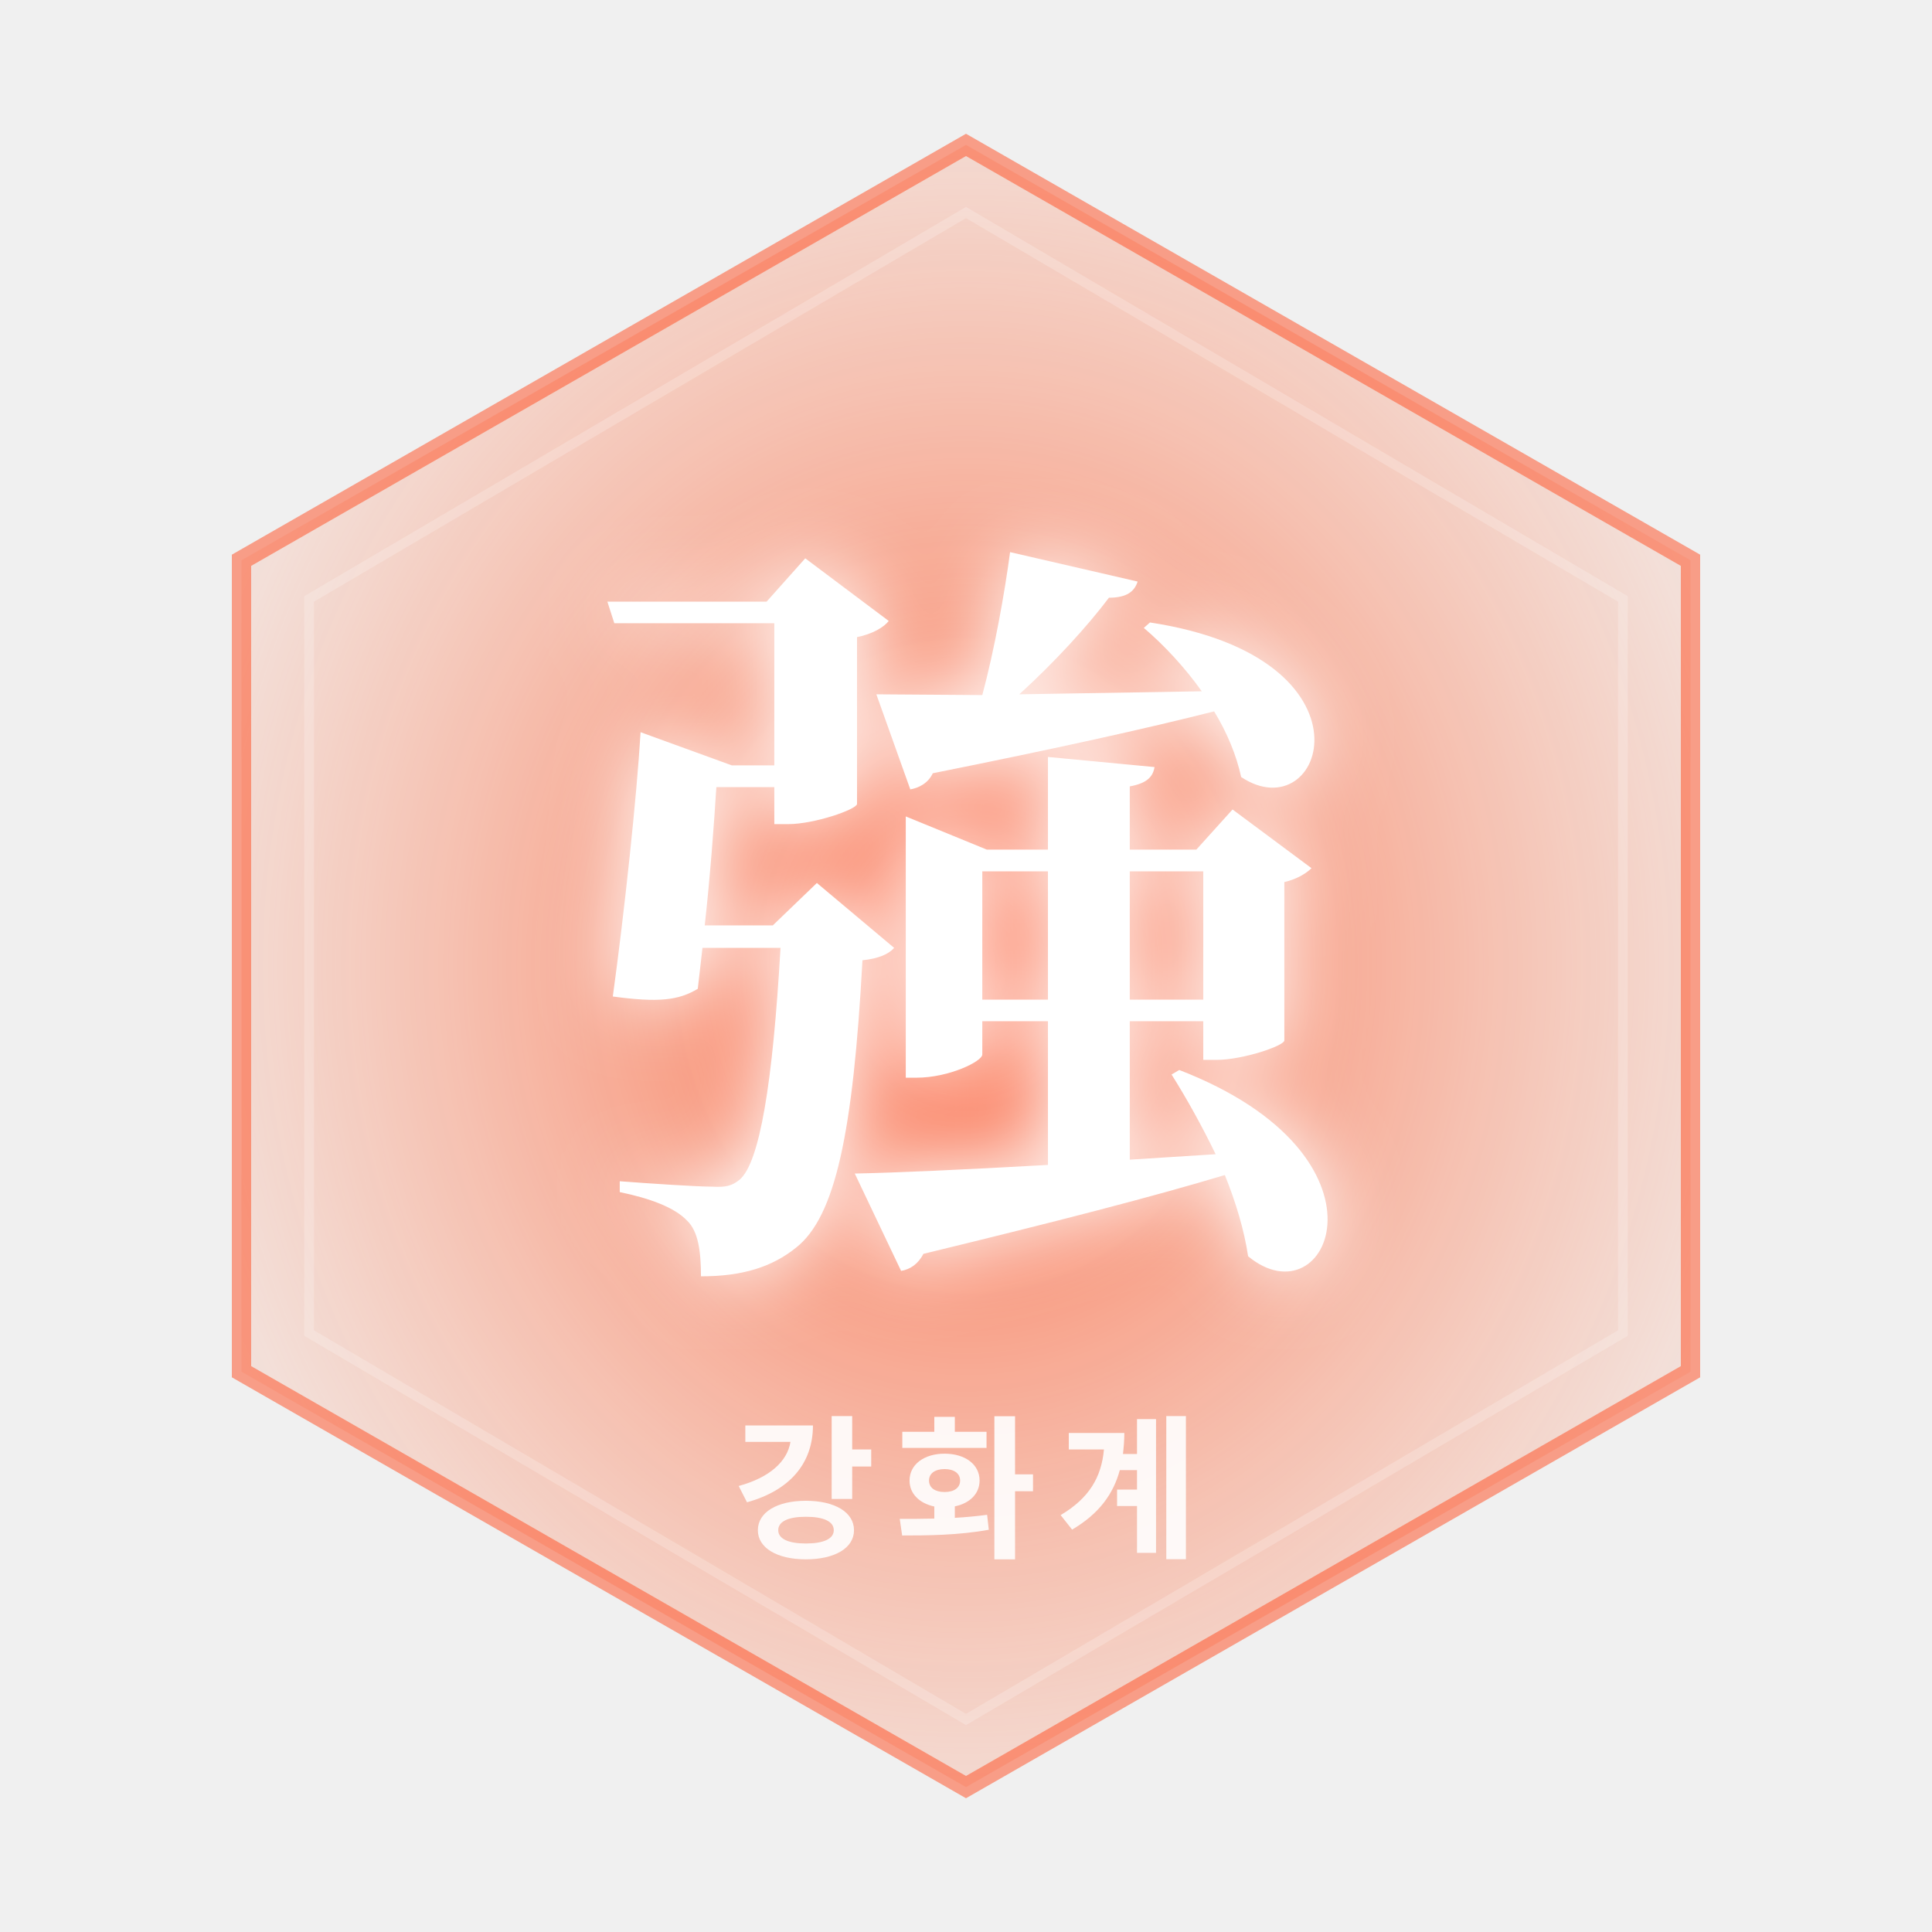
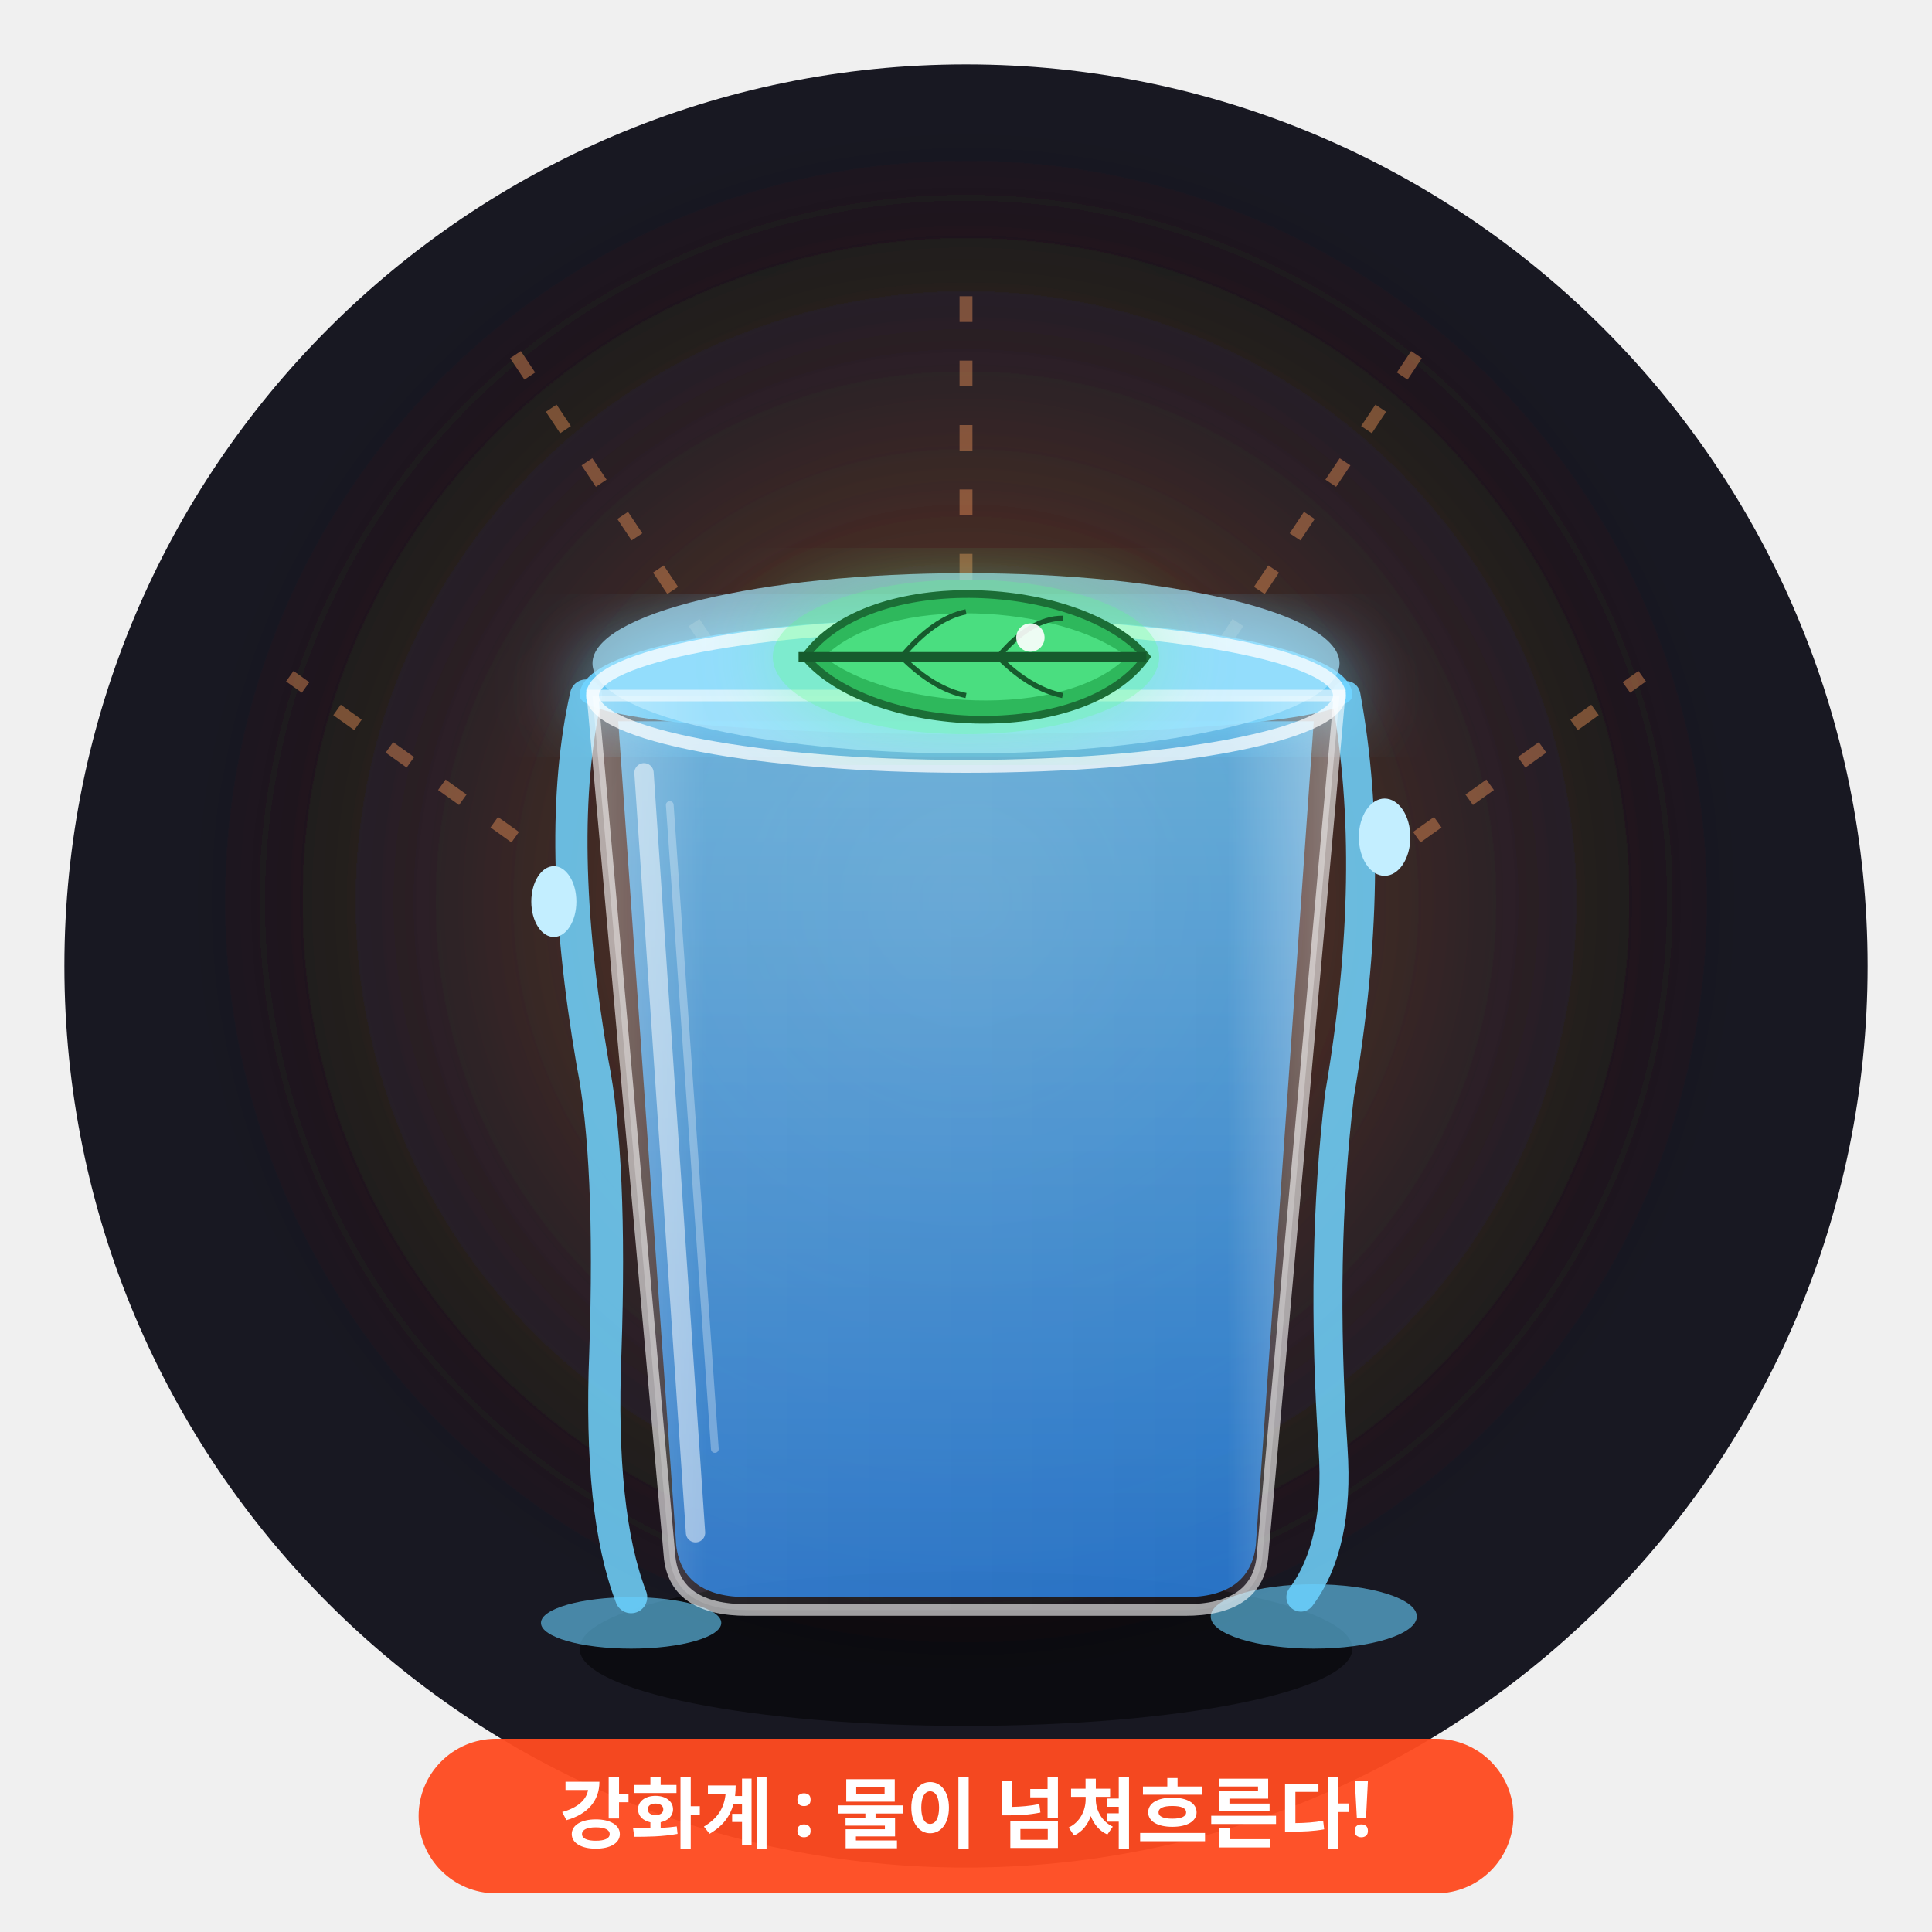
- <svg xmlns="http://www.w3.org/2000/svg" viewBox="0 0 200 200">
+ <svg xmlns="http://www.w3.org/2000/svg" viewBox="0 0 300 300" width="100%" height="100%">
  <defs>
-     <radialGradient id="grad" cx="50%" cy="50%" r="60%">
-       <stop offset="0%" stop-color="#ff4b1f" stop-opacity="0.8" />
-       <stop offset="100%" stop-color="#ff9068" stop-opacity="0.1" />
+     <radialGradient id="bgGlow" cx="50%" cy="50%" r="60%">
+       <stop offset="0%" stop-color="#ff7e40" stop-opacity="0.3" />
+       <stop offset="100%" stop-color="#111118" stop-opacity="0" />
    </radialGradient>
-     <filter id="glow">
-       <feGaussianBlur stdDeviation="4" result="coloredBlur" />
+     <linearGradient id="glassWall" x1="0%" y1="0%" x2="100%" y2="0%">
+       <stop offset="0%" stop-color="#ffffff" stop-opacity="0.35" />
+       <stop offset="15%" stop-color="#ffffff" stop-opacity="0.1" />
+       <stop offset="85%" stop-color="#ffffff" stop-opacity="0.05" />
+       <stop offset="100%" stop-color="#ffffff" stop-opacity="0.4" />
+     </linearGradient>
+     <linearGradient id="waterGrad" x1="0%" y1="0%" x2="0%" y2="100%">
+       <stop offset="0%" stop-color="#60c5ff" stop-opacity="0.8" />
+       <stop offset="100%" stop-color="#1d74d4" stop-opacity="0.9" />
+     </linearGradient>
+     <filter id="auraGlow" x="-20%" y="-20%" width="140%" height="140%">
+       <feGaussianBlur stdDeviation="6" result="blur" />
      <feMerge>
-         <feMergeNode in="coloredBlur" />
+         <feMergeNode in="blur" />
        <feMergeNode in="SourceGraphic" />
      </feMerge>
    </filter>
+     <style>
+       @keyframes overflowWave {
+         0%, 100% { transform: translateY(0) scaleY(1); }
+         50% { transform: translateY(-3px) scaleY(1.05); }
+       }
+       @keyframes dropFall1 {
+         0% { transform: translateY(0); opacity: 0; }
+         30% { opacity: 0.9; }
+         80% { opacity: 0.8; }
+         100% { transform: translateY(85px); opacity: 0; }
+       }
+       @keyframes dropFall2 {
+         0% { transform: translateY(0); opacity: 0; }
+         25% { opacity: 1; }
+         85% { opacity: 0.9; }
+         100% { transform: translateY(95px); opacity: 0; }
+       }
+       @keyframes leafFloat {
+         0%, 100% { transform: translateY(0) rotate(-2deg); }
+         50% { transform: translateY(-4px) rotate(3deg); }
+       }
+       @keyframes auraPulse {
+         0%, 100% { opacity: 0.7; transform: scale(1); }
+         50% { opacity: 1; transform: scale(1.04); }
+       }
+       .wave-dome { animation: overflowWave 2.5s ease-in-out infinite; transform-origin: 150px 105px; }
+       .falling-drop1 { animation: dropFall1 2s cubic-bezier(0.4, 0, 0.2, 1) infinite; }
+       .falling-drop2 { animation: dropFall2 2.3s cubic-bezier(0.4, 0, 0.2, 1) infinite 0.9s; }
+       .floating-leaf { animation: leafFloat 3s ease-in-out infinite; transform-origin: 150px 102px; }
+       .aura-glow { animation: auraPulse 2s ease-in-out infinite; transform-origin: 150px 150px; }
+     </style>
  </defs>
-   <polygon points="100,15 175,58 175,142 100,185 25,142 25,58" fill="url(#grad)" stroke="#ff4b1f" stroke-width="2" stroke-opacity="0.5" />
-   <polygon points="100,22 168,62 168,138 100,178 32,138 32,62" fill="none" stroke="#ffffff" stroke-width="1" stroke-opacity="0.2" />
-   <text x="100" y="125" font-family="'Malgun Gothic', 'Noto Serif CJK KR', 'Batang', serif" font-size="80" font-weight="bold" fill="#ffffff" text-anchor="middle" filter="url(#glow)">強</text>
-   <text x="100" y="160" font-family="'Noto Sans KR', sans-serif" font-size="16" font-weight="700" fill="#ffffff" opacity="0.9" text-anchor="middle" letter-spacing="2">강화계</text>
+   <circle cx="150" cy="150" r="140" fill="#181822" />
+   <circle cx="150" cy="140" r="115" fill="url(#bgGlow)" class="aura-glow" filter="url(#auraGlow)" />
+   <g stroke="#ff9d5c" stroke-width="2" opacity="0.4" stroke-dasharray="4 6" class="aura-glow">
+     <line x1="150" y1="90" x2="150" y2="40" />
+     <line x1="110" y1="100" x2="80" y2="55" />
+     <line x1="190" y1="100" x2="220" y2="55" />
+     <line x1="80" y1="130" x2="45" y2="105" />
+     <line x1="220" y1="130" x2="255" y2="105" />
+   </g>
+   <ellipse cx="150" cy="256" rx="60" ry="12" fill="#000000" opacity="0.5" />
+   <path d="M96 112 L105 240 Q106 248 116 248 L184 248 Q194 248 195 240 L204 112 Z" fill="url(#waterGrad)" />
+   <g class="wave-dome">
+     <path d="M90 108 C90 92, 210 92, 210 108 C210 116, 90 116, 90 108 Z" fill="#68d1ff" opacity="0.95" filter="url(#auraGlow)" />
+     <ellipse cx="150" cy="103" rx="58" ry="14" fill="#a6e5ff" opacity="0.7" />
+   </g>
+   <path d="M91 108 Q86 130 92 165 Q95 180 94 210 Q93 235 98 248" fill="none" stroke="#72d5ff" stroke-width="5" stroke-linecap="round" opacity="0.85" />
+   <path d="M209 108 Q214 135 208 170 Q205 195 207 225 Q208 240 202 248" fill="none" stroke="#72d5ff" stroke-width="4.5" stroke-linecap="round" opacity="0.85" />
+   <g class="falling-drop1">
+     <ellipse cx="86" cy="140" rx="3.5" ry="5.5" fill="#c3eeff" />
+   </g>
+   <g class="falling-drop2">
+     <ellipse cx="215" cy="130" rx="4" ry="6" fill="#c3eeff" />
+   </g>
+   <ellipse cx="98" cy="252" rx="14" ry="4" fill="#68d1ff" opacity="0.6" />
+   <ellipse cx="204" cy="251" rx="16" ry="5" fill="#68d1ff" opacity="0.6" />
+   <path d="M92 108 L104 242 Q105 250 116 250 L184 250 Q195 250 196 242 L208 108 Z" fill="url(#glassWall)" stroke="#ffffff" stroke-width="1.8" stroke-opacity="0.6" />
+   <ellipse cx="150" cy="108" rx="58" ry="11" fill="none" stroke="#ffffff" stroke-width="2" stroke-opacity="0.75" />
+   <path d="M100 120 L108 238" stroke="#ffffff" stroke-width="3" stroke-linecap="round" opacity="0.5" />
+   <path d="M104 125 L111 225" stroke="#ffffff" stroke-width="1.2" stroke-linecap="round" opacity="0.3" />
+   <g class="floating-leaf">
+     <ellipse cx="150" cy="102" rx="30" ry="12" fill="#5aff89" opacity="0.4" filter="url(#auraGlow)" />
+     <path d="M125 102 C135 88, 168 90, 178 102 C168 116, 135 114, 125 102 Z" fill="#2eb85c" stroke="#1b6e36" stroke-width="1.2" />
+     <path d="M128 102 C138 92, 165 94, 175 102 C165 112, 138 110, 128 102 Z" fill="#4ade80" />
+     <path d="M124 102 Q150 102 178 102" stroke="#165b2d" stroke-width="1.5" fill="none" />
+     <path d="M140 102 Q145 96 150 95" stroke="#165b2d" stroke-width="0.8" fill="none" />
+     <path d="M140 102 Q145 107 150 108" stroke="#165b2d" stroke-width="0.8" fill="none" />
+     <path d="M155 102 Q160 96 165 96" stroke="#165b2d" stroke-width="0.8" fill="none" />
+     <path d="M155 102 Q160 107 165 108" stroke="#165b2d" stroke-width="0.8" fill="none" />
+     <circle cx="160" cy="99" r="2.2" fill="#ffffff" opacity="0.9" />
+   </g>
+   <g transform="translate(150, 282)">
+     <rect x="-85" y="-12" width="170" height="24" rx="12" fill="#ff4b1f" opacity="0.95" />
+     <text x="0" y="4" font-family="'Noto Sans KR', sans-serif" font-size="12" font-weight="900" fill="#ffffff" text-anchor="middle">강화계 : 물이 넘쳐흐른다!</text>
+   </g>
</svg>
